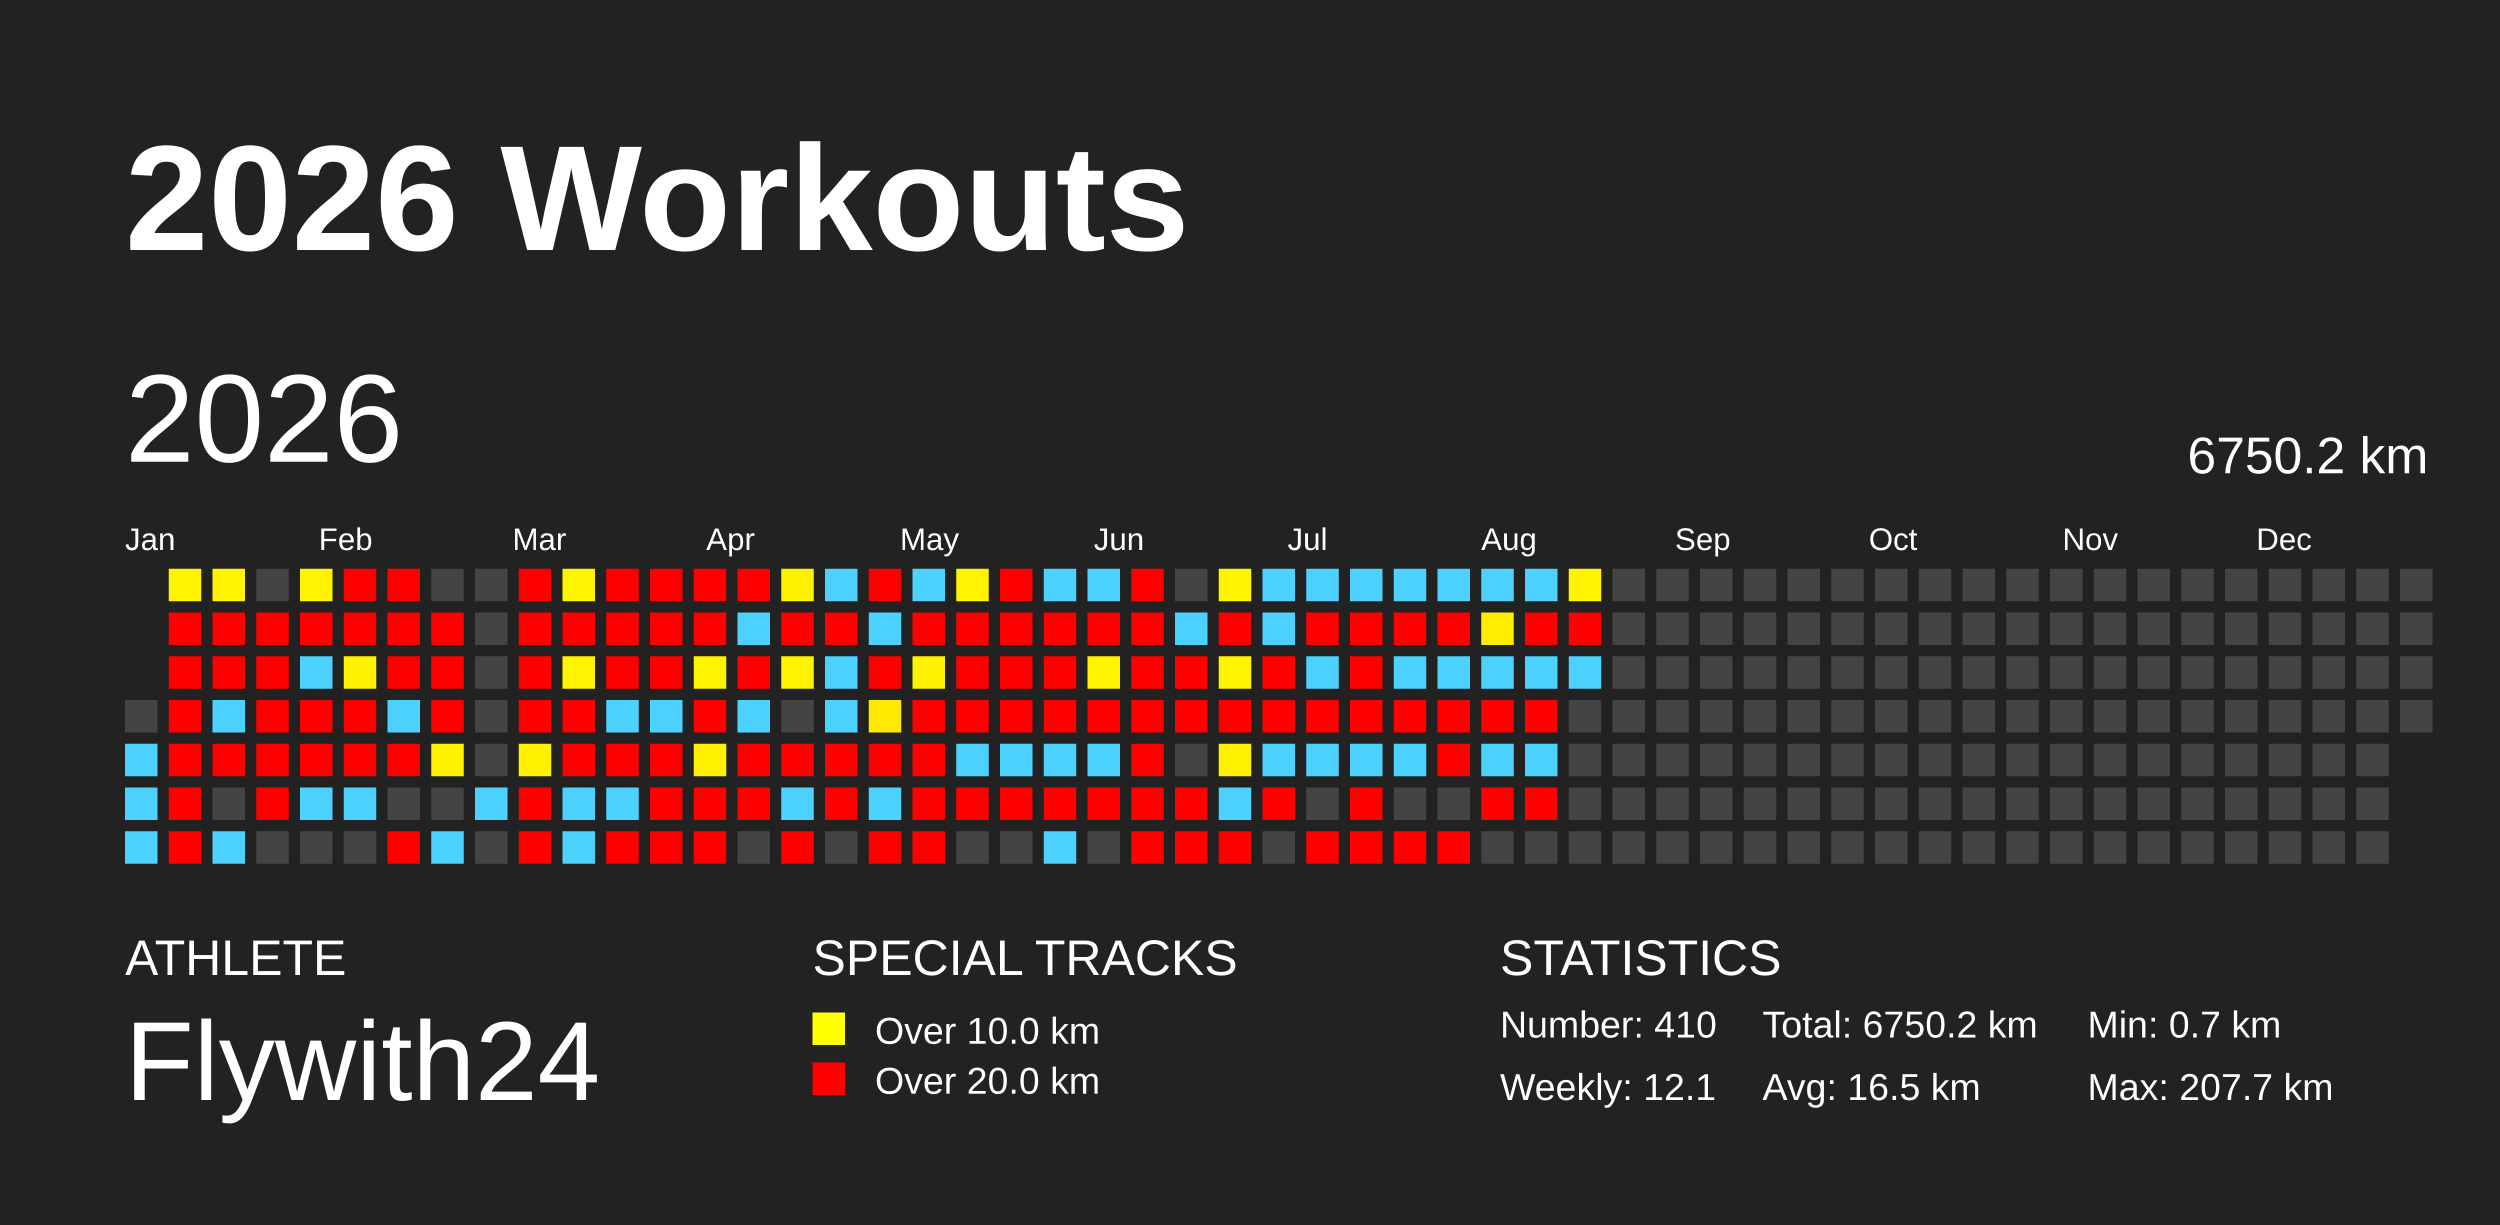
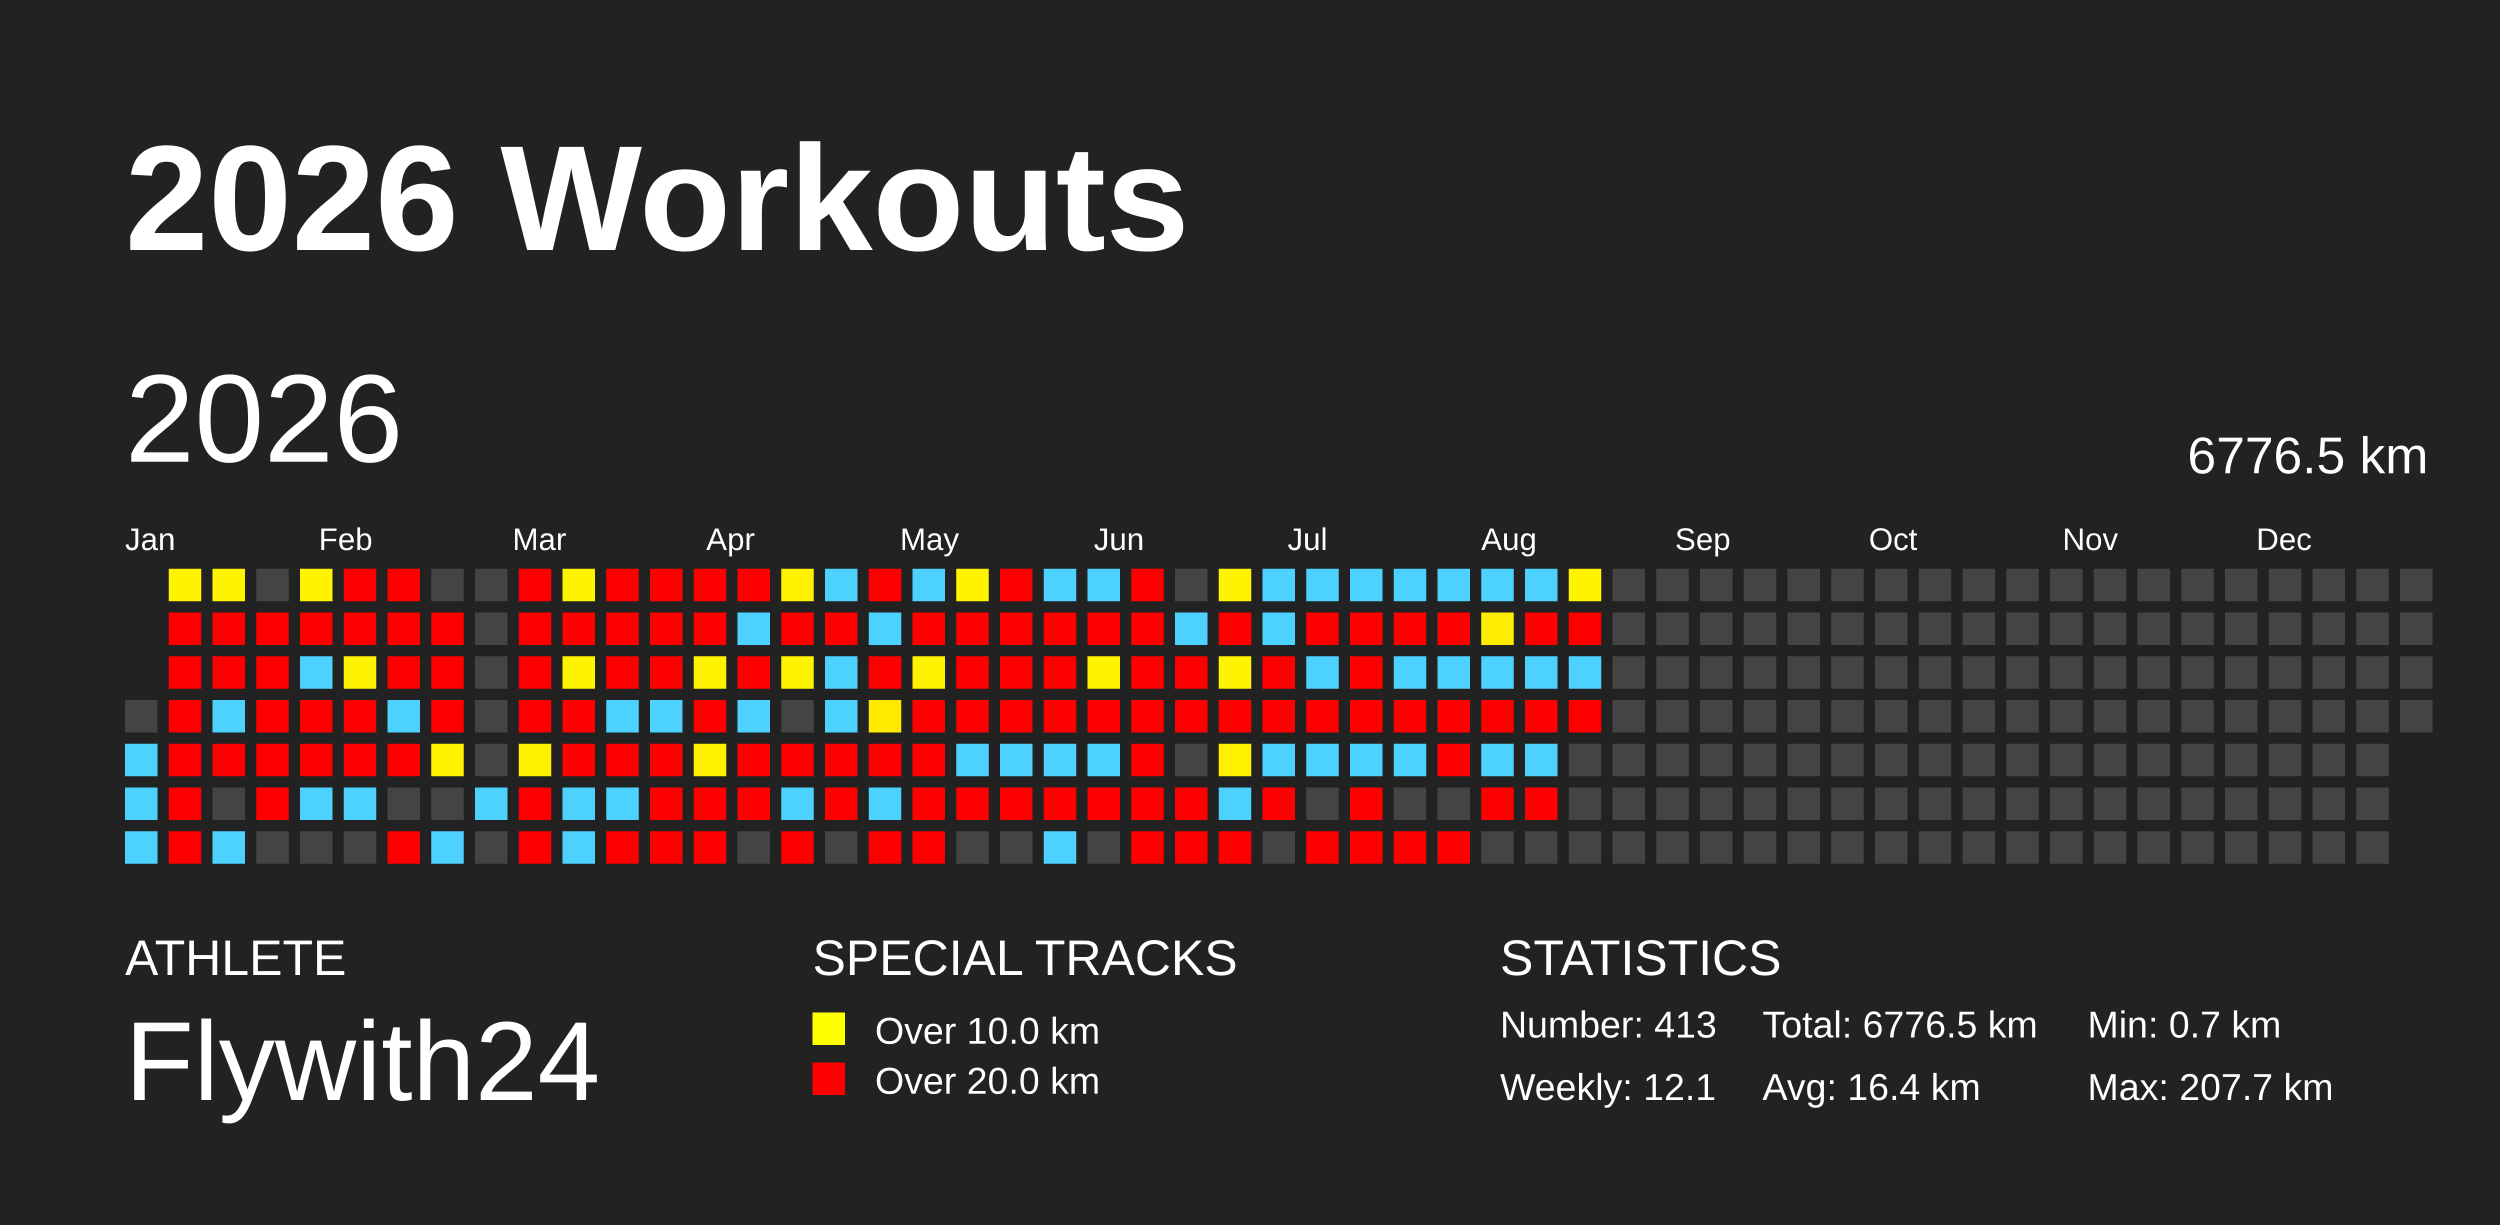
<svg xmlns="http://www.w3.org/2000/svg" baseProfile="full" height="98mm" version="1.1" viewBox="0,0,200,98" width="200mm">
  <defs />
  <rect fill="#222222" height="98" width="200" x="0" y="0" />
  <text fill="#FFFFFF" style="font-size:12px; font-family:Arial; font-weight:bold;" x="10" y="20">2026 Workouts</text>
  <text fill="#FFFFFF" style="font-size:4px; font-family:Arial" x="10" y="78">ATHLETE</text>
  <text fill="#FFFFFF" style="font-size:9px; font-family:Arial" x="10" y="88">Flywith24</text>
  <text fill="#FFFFFF" style="font-size:4px; font-family:Arial" x="65" y="78">SPECIAL TRACKS</text>
  <rect fill="yellow" height="2.6" width="2.6" x="65" y="81" />
  <text fill="#FFFFFF" style="font-size:3px; font-family:Arial" x="70" y="83.5">Over 10.0 km</text>
  <rect fill="red" height="2.6" width="2.6" x="65" y="85" />
  <text fill="#FFFFFF" style="font-size:3px; font-family:Arial" x="70" y="87.5">Over 20.0 km</text>
  <text fill="#FFFFFF" style="font-size:4px; font-family:Arial" x="120" y="78">STATISTICS</text>
-   <text fill="#FFFFFF" style="font-size:3px; font-family:Arial" x="120" y="83">Number: 410</text>
+   <text fill="#FFFFFF" style="font-size:3px; font-family:Arial" x="120" y="83">Number: 413</text>
  <text fill="#FFFFFF" style="font-size:3px; font-family:Arial" x="120" y="88">Weekly: 12.1</text>
-   <text fill="#FFFFFF" style="font-size:3px; font-family:Arial" x="141" y="83">Total: 6750.2 km</text>
-   <text fill="#FFFFFF" style="font-size:3px; font-family:Arial" x="141" y="88">Avg: 16.5 km</text>
+   <text fill="#FFFFFF" style="font-size:3px; font-family:Arial" x="141" y="83">Total: 6776.5 km</text>
+   <text fill="#FFFFFF" style="font-size:3px; font-family:Arial" x="141" y="88">Avg: 16.4 km</text>
  <text fill="#FFFFFF" style="font-size:3px; font-family:Arial" x="167" y="83">Min: 0.7 km</text>
  <text fill="#FFFFFF" style="font-size:3px; font-family:Arial" x="167" y="88">Max: 207.7 km</text>
  <text dominant-baseline="hanging" fill="#FFFFFF" style="font-size:10.0px; font-family:Arial;" x="10" y="30">2026</text>
-   <text dominant-baseline="hanging" fill="#FFFFFF" style="font-size:4.125px; font-family:Arial;" x="175" y="35">6750.2 km</text>
+   <text dominant-baseline="hanging" fill="#FFFFFF" style="font-size:4.125px; font-family:Arial;" x="175" y="35">6776.5 km</text>
  <text fill="#FFFFFF" style="font-size:2.5px; font-family:Arial" x="10.0" y="44">Jan</text>
  <text fill="#FFFFFF" style="font-size:2.5px; font-family:Arial" x="25.5" y="44">Feb</text>
  <text fill="#FFFFFF" style="font-size:2.5px; font-family:Arial" x="41.0" y="44">Mar</text>
  <text fill="#FFFFFF" style="font-size:2.5px; font-family:Arial" x="56.5" y="44">Apr</text>
  <text fill="#FFFFFF" style="font-size:2.5px; font-family:Arial" x="72.0" y="44">May</text>
  <text fill="#FFFFFF" style="font-size:2.5px; font-family:Arial" x="87.5" y="44">Jun</text>
  <text fill="#FFFFFF" style="font-size:2.5px; font-family:Arial" x="103.0" y="44">Jul</text>
  <text fill="#FFFFFF" style="font-size:2.5px; font-family:Arial" x="118.5" y="44">Aug</text>
  <text fill="#FFFFFF" style="font-size:2.5px; font-family:Arial" x="134.0" y="44">Sep</text>
  <text fill="#FFFFFF" style="font-size:2.5px; font-family:Arial" x="149.5" y="44">Oct</text>
  <text fill="#FFFFFF" style="font-size:2.5px; font-family:Arial" x="165.0" y="44">Nov</text>
  <text fill="#FFFFFF" style="font-size:2.5px; font-family:Arial" x="180.5" y="44">Dec</text>
  <rect fill="#444444" height="2.6" width="2.6" x="10.0" y="56.0" />
  <rect fill="#4dd2ff" height="2.6" width="2.6" x="10.0" y="59.5" />
  <rect fill="#4dd2ff" height="2.6" width="2.6" x="10.0" y="63.0" />
  <rect fill="#4dd2ff" height="2.6" width="2.6" x="10.0" y="66.5" />
  <rect fill="#fff300" height="2.6" width="2.6" x="13.5" y="45.5" />
  <rect fill="red" height="2.6" width="2.6" x="13.5" y="49.0" />
  <rect fill="red" height="2.6" width="2.6" x="13.5" y="52.5" />
  <rect fill="red" height="2.6" width="2.6" x="13.5" y="56.0" />
  <rect fill="red" height="2.6" width="2.6" x="13.5" y="59.5" />
  <rect fill="red" height="2.6" width="2.6" x="13.5" y="63.0" />
  <rect fill="red" height="2.6" width="2.6" x="13.5" y="66.5" />
  <rect fill="#fff300" height="2.6" width="2.6" x="17.0" y="45.5" />
  <rect fill="red" height="2.6" width="2.6" x="17.0" y="49.0" />
  <rect fill="red" height="2.6" width="2.6" x="17.0" y="52.5" />
  <rect fill="#4dd2ff" height="2.6" width="2.6" x="17.0" y="56.0" />
  <rect fill="red" height="2.6" width="2.6" x="17.0" y="59.5" />
  <rect fill="#444444" height="2.6" width="2.6" x="17.0" y="63.0" />
  <rect fill="#4dd2ff" height="2.6" width="2.6" x="17.0" y="66.5" />
  <rect fill="#444444" height="2.6" width="2.6" x="20.5" y="45.5" />
  <rect fill="red" height="2.6" width="2.6" x="20.5" y="49.0" />
  <rect fill="red" height="2.6" width="2.6" x="20.5" y="52.5" />
  <rect fill="red" height="2.6" width="2.6" x="20.5" y="56.0" />
  <rect fill="red" height="2.6" width="2.6" x="20.5" y="59.5" />
  <rect fill="red" height="2.6" width="2.6" x="20.5" y="63.0" />
  <rect fill="#444444" height="2.6" width="2.6" x="20.5" y="66.5" />
  <rect fill="#fff300" height="2.6" width="2.6" x="24.0" y="45.5" />
  <rect fill="red" height="2.6" width="2.6" x="24.0" y="49.0" />
  <rect fill="#4dd2ff" height="2.6" width="2.6" x="24.0" y="52.5" />
  <rect fill="red" height="2.6" width="2.6" x="24.0" y="56.0" />
  <rect fill="red" height="2.6" width="2.6" x="24.0" y="59.5" />
  <rect fill="#4dd2ff" height="2.6" width="2.6" x="24.0" y="63.0" />
  <rect fill="#444444" height="2.6" width="2.6" x="24.0" y="66.5" />
  <rect fill="red" height="2.6" width="2.6" x="27.5" y="45.5" />
  <rect fill="red" height="2.6" width="2.6" x="27.5" y="49.0" />
  <rect fill="#fff200" height="2.6" width="2.6" x="27.5" y="52.5" />
  <rect fill="red" height="2.6" width="2.6" x="27.5" y="56.0" />
  <rect fill="red" height="2.6" width="2.6" x="27.5" y="59.5" />
  <rect fill="#4dd2ff" height="2.6" width="2.6" x="27.5" y="63.0" />
  <rect fill="#444444" height="2.6" width="2.6" x="27.5" y="66.5" />
  <rect fill="red" height="2.6" width="2.6" x="31.0" y="45.5" />
  <rect fill="red" height="2.6" width="2.6" x="31.0" y="49.0" />
  <rect fill="red" height="2.6" width="2.6" x="31.0" y="52.5" />
  <rect fill="#4dd2ff" height="2.6" width="2.6" x="31.0" y="56.0" />
  <rect fill="red" height="2.6" width="2.6" x="31.0" y="59.5" />
  <rect fill="#444444" height="2.6" width="2.6" x="31.0" y="63.0" />
  <rect fill="red" height="2.6" width="2.6" x="31.0" y="66.5" />
  <rect fill="#444444" height="2.6" width="2.6" x="34.5" y="45.5" />
  <rect fill="red" height="2.6" width="2.6" x="34.5" y="49.0" />
  <rect fill="red" height="2.6" width="2.6" x="34.5" y="52.5" />
  <rect fill="red" height="2.6" width="2.6" x="34.5" y="56.0" />
  <rect fill="#fff200" height="2.6" width="2.6" x="34.5" y="59.5" />
  <rect fill="#444444" height="2.6" width="2.6" x="34.5" y="63.0" />
  <rect fill="#4dd2ff" height="2.6" width="2.6" x="34.5" y="66.5" />
  <rect fill="#444444" height="2.6" width="2.6" x="38.0" y="45.5" />
  <rect fill="#444444" height="2.6" width="2.6" x="38.0" y="49.0" />
  <rect fill="#444444" height="2.6" width="2.6" x="38.0" y="52.5" />
  <rect fill="#444444" height="2.6" width="2.6" x="38.0" y="56.0" />
  <rect fill="#444444" height="2.6" width="2.6" x="38.0" y="59.5" />
  <rect fill="#4dd2ff" height="2.6" width="2.6" x="38.0" y="63.0" />
  <rect fill="#444444" height="2.6" width="2.6" x="38.0" y="66.5" />
  <rect fill="red" height="2.6" width="2.6" x="41.5" y="45.5" />
  <rect fill="red" height="2.6" width="2.6" x="41.5" y="49.0" />
  <rect fill="red" height="2.6" width="2.6" x="41.5" y="52.5" />
  <rect fill="red" height="2.6" width="2.6" x="41.5" y="56.0" />
  <rect fill="#fff000" height="2.6" width="2.6" x="41.5" y="59.5" />
  <rect fill="red" height="2.6" width="2.6" x="41.5" y="63.0" />
  <rect fill="red" height="2.6" width="2.6" x="41.5" y="66.5" />
  <rect fill="#fff400" height="2.6" width="2.6" x="45.0" y="45.5" />
  <rect fill="red" height="2.6" width="2.6" x="45.0" y="49.0" />
  <rect fill="#fff300" height="2.6" width="2.6" x="45.0" y="52.5" />
  <rect fill="red" height="2.6" width="2.6" x="45.0" y="56.0" />
  <rect fill="red" height="2.6" width="2.6" x="45.0" y="59.5" />
  <rect fill="#4dd2ff" height="2.6" width="2.6" x="45.0" y="63.0" />
  <rect fill="#4dd2ff" height="2.6" width="2.6" x="45.0" y="66.5" />
  <rect fill="red" height="2.6" width="2.6" x="48.5" y="45.5" />
  <rect fill="red" height="2.6" width="2.6" x="48.5" y="49.0" />
  <rect fill="red" height="2.6" width="2.6" x="48.5" y="52.5" />
  <rect fill="#4dd2ff" height="2.6" width="2.6" x="48.5" y="56.0" />
  <rect fill="red" height="2.6" width="2.6" x="48.5" y="59.5" />
  <rect fill="#4dd2ff" height="2.6" width="2.6" x="48.5" y="63.0" />
  <rect fill="red" height="2.6" width="2.6" x="48.5" y="66.5" />
  <rect fill="red" height="2.6" width="2.6" x="52.0" y="45.5" />
  <rect fill="red" height="2.6" width="2.6" x="52.0" y="49.0" />
  <rect fill="red" height="2.6" width="2.6" x="52.0" y="52.5" />
  <rect fill="#4dd2ff" height="2.6" width="2.6" x="52.0" y="56.0" />
  <rect fill="red" height="2.6" width="2.6" x="52.0" y="59.5" />
  <rect fill="red" height="2.6" width="2.6" x="52.0" y="63.0" />
  <rect fill="red" height="2.6" width="2.6" x="52.0" y="66.5" />
  <rect fill="red" height="2.6" width="2.6" x="55.5" y="45.5" />
  <rect fill="red" height="2.6" width="2.6" x="55.5" y="49.0" />
  <rect fill="#fff400" height="2.6" width="2.6" x="55.5" y="52.5" />
  <rect fill="red" height="2.6" width="2.6" x="55.5" y="56.0" />
  <rect fill="#fff000" height="2.6" width="2.6" x="55.5" y="59.5" />
  <rect fill="red" height="2.6" width="2.6" x="55.5" y="63.0" />
  <rect fill="red" height="2.6" width="2.6" x="55.5" y="66.5" />
  <rect fill="red" height="2.6" width="2.6" x="59.0" y="45.5" />
  <rect fill="#4dd2ff" height="2.6" width="2.6" x="59.0" y="49.0" />
  <rect fill="red" height="2.6" width="2.6" x="59.0" y="52.5" />
  <rect fill="#4dd2ff" height="2.6" width="2.6" x="59.0" y="56.0" />
  <rect fill="red" height="2.6" width="2.6" x="59.0" y="59.5" />
  <rect fill="red" height="2.6" width="2.6" x="59.0" y="63.0" />
  <rect fill="#444444" height="2.6" width="2.6" x="59.0" y="66.5" />
  <rect fill="#fff200" height="2.6" width="2.6" x="62.5" y="45.5" />
  <rect fill="red" height="2.6" width="2.6" x="62.5" y="49.0" />
  <rect fill="#fff300" height="2.6" width="2.6" x="62.5" y="52.5" />
  <rect fill="#444444" height="2.6" width="2.6" x="62.5" y="56.0" />
  <rect fill="red" height="2.6" width="2.6" x="62.5" y="59.5" />
  <rect fill="#4dd2ff" height="2.6" width="2.6" x="62.5" y="63.0" />
  <rect fill="red" height="2.6" width="2.6" x="62.5" y="66.5" />
  <rect fill="#4dd2ff" height="2.6" width="2.6" x="66.0" y="45.5" />
  <rect fill="red" height="2.6" width="2.6" x="66.0" y="49.0" />
  <rect fill="#4dd2ff" height="2.6" width="2.6" x="66.0" y="52.5" />
  <rect fill="#4dd2ff" height="2.6" width="2.6" x="66.0" y="56.0" />
  <rect fill="red" height="2.6" width="2.6" x="66.0" y="59.5" />
  <rect fill="red" height="2.6" width="2.6" x="66.0" y="63.0" />
  <rect fill="#444444" height="2.6" width="2.6" x="66.0" y="66.5" />
  <rect fill="red" height="2.6" width="2.6" x="69.5" y="45.5" />
  <rect fill="#4dd2ff" height="2.6" width="2.6" x="69.5" y="49.0" />
  <rect fill="red" height="2.6" width="2.6" x="69.5" y="52.5" />
  <rect fill="#ffe900" height="2.6" width="2.6" x="69.5" y="56.0" />
  <rect fill="red" height="2.6" width="2.6" x="69.5" y="59.5" />
  <rect fill="#4dd2ff" height="2.6" width="2.6" x="69.5" y="63.0" />
  <rect fill="red" height="2.6" width="2.6" x="69.5" y="66.5" />
  <rect fill="#4dd2ff" height="2.6" width="2.6" x="73.0" y="45.5" />
  <rect fill="red" height="2.6" width="2.6" x="73.0" y="49.0" />
  <rect fill="#fff200" height="2.6" width="2.6" x="73.0" y="52.5" />
  <rect fill="red" height="2.6" width="2.6" x="73.0" y="56.0" />
  <rect fill="red" height="2.6" width="2.6" x="73.0" y="59.5" />
  <rect fill="red" height="2.6" width="2.6" x="73.0" y="63.0" />
  <rect fill="red" height="2.6" width="2.6" x="73.0" y="66.5" />
  <rect fill="#fff300" height="2.6" width="2.6" x="76.5" y="45.5" />
  <rect fill="red" height="2.6" width="2.6" x="76.5" y="49.0" />
  <rect fill="red" height="2.6" width="2.6" x="76.5" y="52.5" />
  <rect fill="red" height="2.6" width="2.6" x="76.5" y="56.0" />
  <rect fill="#4dd2ff" height="2.6" width="2.6" x="76.5" y="59.5" />
  <rect fill="red" height="2.6" width="2.6" x="76.5" y="63.0" />
  <rect fill="#444444" height="2.6" width="2.6" x="76.5" y="66.5" />
  <rect fill="red" height="2.6" width="2.6" x="80.0" y="45.5" />
  <rect fill="red" height="2.6" width="2.6" x="80.0" y="49.0" />
  <rect fill="red" height="2.6" width="2.6" x="80.0" y="52.5" />
  <rect fill="red" height="2.6" width="2.6" x="80.0" y="56.0" />
  <rect fill="#4dd2ff" height="2.6" width="2.6" x="80.0" y="59.5" />
  <rect fill="red" height="2.6" width="2.6" x="80.0" y="63.0" />
  <rect fill="#444444" height="2.6" width="2.6" x="80.0" y="66.5" />
  <rect fill="#4dd2ff" height="2.6" width="2.6" x="83.5" y="45.5" />
  <rect fill="red" height="2.6" width="2.6" x="83.5" y="49.0" />
  <rect fill="red" height="2.6" width="2.6" x="83.5" y="52.5" />
  <rect fill="red" height="2.6" width="2.6" x="83.5" y="56.0" />
  <rect fill="#4dd2ff" height="2.6" width="2.6" x="83.5" y="59.5" />
  <rect fill="red" height="2.6" width="2.6" x="83.5" y="63.0" />
  <rect fill="#4dd2ff" height="2.6" width="2.6" x="83.5" y="66.5" />
  <rect fill="#4dd2ff" height="2.6" width="2.6" x="87.0" y="45.5" />
  <rect fill="red" height="2.6" width="2.6" x="87.0" y="49.0" />
  <rect fill="#fff400" height="2.6" width="2.6" x="87.0" y="52.5" />
  <rect fill="red" height="2.6" width="2.6" x="87.0" y="56.0" />
  <rect fill="#4dd2ff" height="2.6" width="2.6" x="87.0" y="59.5" />
  <rect fill="red" height="2.6" width="2.6" x="87.0" y="63.0" />
  <rect fill="#444444" height="2.6" width="2.6" x="87.0" y="66.5" />
  <rect fill="red" height="2.6" width="2.6" x="90.5" y="45.5" />
  <rect fill="red" height="2.6" width="2.6" x="90.5" y="49.0" />
  <rect fill="red" height="2.6" width="2.6" x="90.5" y="52.5" />
  <rect fill="red" height="2.6" width="2.6" x="90.5" y="56.0" />
  <rect fill="red" height="2.6" width="2.6" x="90.5" y="59.5" />
  <rect fill="red" height="2.6" width="2.6" x="90.5" y="63.0" />
  <rect fill="red" height="2.6" width="2.6" x="90.5" y="66.5" />
  <rect fill="#444444" height="2.6" width="2.6" x="94.0" y="45.5" />
  <rect fill="#4dd2ff" height="2.6" width="2.6" x="94.0" y="49.0" />
  <rect fill="red" height="2.6" width="2.6" x="94.0" y="52.5" />
  <rect fill="red" height="2.6" width="2.6" x="94.0" y="56.0" />
  <rect fill="#444444" height="2.6" width="2.6" x="94.0" y="59.5" />
  <rect fill="red" height="2.6" width="2.6" x="94.0" y="63.0" />
  <rect fill="red" height="2.6" width="2.6" x="94.0" y="66.5" />
  <rect fill="#fff300" height="2.6" width="2.6" x="97.5" y="45.5" />
  <rect fill="red" height="2.6" width="2.6" x="97.5" y="49.0" />
  <rect fill="#fff400" height="2.6" width="2.6" x="97.5" y="52.5" />
  <rect fill="red" height="2.6" width="2.6" x="97.5" y="56.0" />
  <rect fill="#fff000" height="2.6" width="2.6" x="97.5" y="59.5" />
  <rect fill="#4dd2ff" height="2.6" width="2.6" x="97.5" y="63.0" />
  <rect fill="red" height="2.6" width="2.6" x="97.5" y="66.5" />
  <rect fill="#4dd2ff" height="2.6" width="2.6" x="101.0" y="45.5" />
  <rect fill="#4dd2ff" height="2.6" width="2.6" x="101.0" y="49.0" />
  <rect fill="red" height="2.6" width="2.6" x="101.0" y="52.5" />
  <rect fill="red" height="2.6" width="2.6" x="101.0" y="56.0" />
  <rect fill="#4dd2ff" height="2.6" width="2.6" x="101.0" y="59.5" />
  <rect fill="red" height="2.6" width="2.6" x="101.0" y="63.0" />
  <rect fill="#444444" height="2.6" width="2.6" x="101.0" y="66.5" />
  <rect fill="#4dd2ff" height="2.6" width="2.6" x="104.5" y="45.5" />
  <rect fill="red" height="2.6" width="2.6" x="104.5" y="49.0" />
  <rect fill="#4dd2ff" height="2.6" width="2.6" x="104.5" y="52.5" />
  <rect fill="red" height="2.6" width="2.6" x="104.5" y="56.0" />
  <rect fill="#4dd2ff" height="2.6" width="2.6" x="104.5" y="59.5" />
  <rect fill="#444444" height="2.6" width="2.6" x="104.5" y="63.0" />
  <rect fill="red" height="2.6" width="2.6" x="104.5" y="66.5" />
  <rect fill="#4dd2ff" height="2.6" width="2.6" x="108.0" y="45.5" />
  <rect fill="red" height="2.6" width="2.6" x="108.0" y="49.0" />
  <rect fill="red" height="2.6" width="2.6" x="108.0" y="52.5" />
  <rect fill="red" height="2.6" width="2.6" x="108.0" y="56.0" />
  <rect fill="#4dd2ff" height="2.6" width="2.6" x="108.0" y="59.5" />
  <rect fill="red" height="2.6" width="2.6" x="108.0" y="63.0" />
  <rect fill="red" height="2.6" width="2.6" x="108.0" y="66.5" />
  <rect fill="#4dd2ff" height="2.6" width="2.6" x="111.5" y="45.5" />
  <rect fill="red" height="2.6" width="2.6" x="111.5" y="49.0" />
  <rect fill="#4dd2ff" height="2.6" width="2.6" x="111.5" y="52.5" />
  <rect fill="red" height="2.6" width="2.6" x="111.5" y="56.0" />
  <rect fill="#4dd2ff" height="2.6" width="2.6" x="111.5" y="59.5" />
  <rect fill="#444444" height="2.6" width="2.6" x="111.5" y="63.0" />
  <rect fill="red" height="2.6" width="2.6" x="111.5" y="66.5" />
  <rect fill="#4dd2ff" height="2.6" width="2.6" x="115.0" y="45.5" />
  <rect fill="red" height="2.6" width="2.6" x="115.0" y="49.0" />
  <rect fill="#4dd2ff" height="2.6" width="2.6" x="115.0" y="52.5" />
  <rect fill="red" height="2.6" width="2.6" x="115.0" y="56.0" />
  <rect fill="red" height="2.6" width="2.6" x="115.0" y="59.5" />
  <rect fill="#444444" height="2.6" width="2.6" x="115.0" y="63.0" />
  <rect fill="red" height="2.6" width="2.6" x="115.0" y="66.5" />
  <rect fill="#4dd2ff" height="2.6" width="2.6" x="118.5" y="45.5" />
  <rect fill="#ffed00" height="2.6" width="2.6" x="118.5" y="49.0" />
  <rect fill="#4dd2ff" height="2.6" width="2.6" x="118.5" y="52.5" />
  <rect fill="red" height="2.6" width="2.6" x="118.5" y="56.0" />
  <rect fill="#4dd2ff" height="2.6" width="2.6" x="118.5" y="59.5" />
  <rect fill="red" height="2.6" width="2.6" x="118.5" y="63.0" />
  <rect fill="#444444" height="2.6" width="2.6" x="118.5" y="66.5" />
  <rect fill="#4dd2ff" height="2.6" width="2.6" x="122.0" y="45.5" />
  <rect fill="red" height="2.6" width="2.6" x="122.0" y="49.0" />
  <rect fill="#4dd2ff" height="2.6" width="2.6" x="122.0" y="52.5" />
  <rect fill="red" height="2.6" width="2.6" x="122.0" y="56.0" />
  <rect fill="#4dd2ff" height="2.6" width="2.6" x="122.0" y="59.5" />
  <rect fill="red" height="2.6" width="2.6" x="122.0" y="63.0" />
  <rect fill="#444444" height="2.6" width="2.6" x="122.0" y="66.5" />
  <rect fill="#fff300" height="2.6" width="2.6" x="125.5" y="45.5" />
  <rect fill="red" height="2.6" width="2.6" x="125.5" y="49.0" />
  <rect fill="#4dd2ff" height="2.6" width="2.6" x="125.5" y="52.5" />
-   <rect fill="#444444" height="2.6" width="2.6" x="125.5" y="56.0" />
+   <rect fill="red" height="2.6" width="2.6" x="125.5" y="56.0" />
  <rect fill="#444444" height="2.6" width="2.6" x="125.5" y="59.5" />
  <rect fill="#444444" height="2.6" width="2.6" x="125.5" y="63.0" />
  <rect fill="#444444" height="2.6" width="2.6" x="125.5" y="66.5" />
  <rect fill="#444444" height="2.6" width="2.6" x="129.0" y="45.5" />
  <rect fill="#444444" height="2.6" width="2.6" x="129.0" y="49.0" />
  <rect fill="#444444" height="2.6" width="2.6" x="129.0" y="52.5" />
  <rect fill="#444444" height="2.6" width="2.6" x="129.0" y="56.0" />
  <rect fill="#444444" height="2.6" width="2.6" x="129.0" y="59.5" />
  <rect fill="#444444" height="2.6" width="2.6" x="129.0" y="63.0" />
  <rect fill="#444444" height="2.6" width="2.6" x="129.0" y="66.5" />
  <rect fill="#444444" height="2.6" width="2.6" x="132.5" y="45.5" />
  <rect fill="#444444" height="2.6" width="2.6" x="132.5" y="49.0" />
  <rect fill="#444444" height="2.6" width="2.6" x="132.5" y="52.5" />
  <rect fill="#444444" height="2.6" width="2.6" x="132.5" y="56.0" />
  <rect fill="#444444" height="2.6" width="2.6" x="132.5" y="59.5" />
  <rect fill="#444444" height="2.6" width="2.6" x="132.5" y="63.0" />
  <rect fill="#444444" height="2.6" width="2.6" x="132.5" y="66.5" />
  <rect fill="#444444" height="2.6" width="2.6" x="136.0" y="45.5" />
  <rect fill="#444444" height="2.6" width="2.6" x="136.0" y="49.0" />
  <rect fill="#444444" height="2.6" width="2.6" x="136.0" y="52.5" />
  <rect fill="#444444" height="2.6" width="2.6" x="136.0" y="56.0" />
  <rect fill="#444444" height="2.6" width="2.6" x="136.0" y="59.5" />
  <rect fill="#444444" height="2.6" width="2.6" x="136.0" y="63.0" />
  <rect fill="#444444" height="2.6" width="2.6" x="136.0" y="66.5" />
  <rect fill="#444444" height="2.6" width="2.6" x="139.5" y="45.5" />
  <rect fill="#444444" height="2.6" width="2.6" x="139.5" y="49.0" />
  <rect fill="#444444" height="2.6" width="2.6" x="139.5" y="52.5" />
  <rect fill="#444444" height="2.6" width="2.6" x="139.5" y="56.0" />
  <rect fill="#444444" height="2.6" width="2.6" x="139.5" y="59.5" />
  <rect fill="#444444" height="2.6" width="2.6" x="139.5" y="63.0" />
  <rect fill="#444444" height="2.6" width="2.6" x="139.5" y="66.5" />
  <rect fill="#444444" height="2.6" width="2.6" x="143.0" y="45.5" />
  <rect fill="#444444" height="2.6" width="2.6" x="143.0" y="49.0" />
  <rect fill="#444444" height="2.6" width="2.6" x="143.0" y="52.5" />
  <rect fill="#444444" height="2.6" width="2.6" x="143.0" y="56.0" />
  <rect fill="#444444" height="2.6" width="2.6" x="143.0" y="59.5" />
  <rect fill="#444444" height="2.6" width="2.6" x="143.0" y="63.0" />
  <rect fill="#444444" height="2.6" width="2.6" x="143.0" y="66.5" />
  <rect fill="#444444" height="2.6" width="2.6" x="146.5" y="45.5" />
  <rect fill="#444444" height="2.6" width="2.6" x="146.5" y="49.0" />
  <rect fill="#444444" height="2.6" width="2.6" x="146.5" y="52.5" />
  <rect fill="#444444" height="2.6" width="2.6" x="146.5" y="56.0" />
  <rect fill="#444444" height="2.6" width="2.6" x="146.5" y="59.5" />
  <rect fill="#444444" height="2.6" width="2.6" x="146.5" y="63.0" />
  <rect fill="#444444" height="2.6" width="2.6" x="146.5" y="66.5" />
  <rect fill="#444444" height="2.6" width="2.6" x="150.0" y="45.5" />
  <rect fill="#444444" height="2.6" width="2.6" x="150.0" y="49.0" />
  <rect fill="#444444" height="2.6" width="2.6" x="150.0" y="52.5" />
  <rect fill="#444444" height="2.6" width="2.6" x="150.0" y="56.0" />
  <rect fill="#444444" height="2.6" width="2.6" x="150.0" y="59.5" />
  <rect fill="#444444" height="2.6" width="2.6" x="150.0" y="63.0" />
  <rect fill="#444444" height="2.6" width="2.6" x="150.0" y="66.5" />
  <rect fill="#444444" height="2.6" width="2.6" x="153.5" y="45.5" />
  <rect fill="#444444" height="2.6" width="2.6" x="153.5" y="49.0" />
  <rect fill="#444444" height="2.6" width="2.6" x="153.5" y="52.5" />
  <rect fill="#444444" height="2.6" width="2.6" x="153.5" y="56.0" />
  <rect fill="#444444" height="2.6" width="2.6" x="153.5" y="59.5" />
  <rect fill="#444444" height="2.6" width="2.6" x="153.5" y="63.0" />
  <rect fill="#444444" height="2.6" width="2.6" x="153.5" y="66.5" />
  <rect fill="#444444" height="2.6" width="2.6" x="157.0" y="45.5" />
  <rect fill="#444444" height="2.6" width="2.6" x="157.0" y="49.0" />
  <rect fill="#444444" height="2.6" width="2.6" x="157.0" y="52.5" />
  <rect fill="#444444" height="2.6" width="2.6" x="157.0" y="56.0" />
  <rect fill="#444444" height="2.6" width="2.6" x="157.0" y="59.5" />
  <rect fill="#444444" height="2.6" width="2.6" x="157.0" y="63.0" />
  <rect fill="#444444" height="2.6" width="2.6" x="157.0" y="66.5" />
  <rect fill="#444444" height="2.6" width="2.6" x="160.5" y="45.5" />
  <rect fill="#444444" height="2.6" width="2.6" x="160.5" y="49.0" />
  <rect fill="#444444" height="2.6" width="2.6" x="160.5" y="52.5" />
  <rect fill="#444444" height="2.6" width="2.6" x="160.5" y="56.0" />
  <rect fill="#444444" height="2.6" width="2.6" x="160.5" y="59.5" />
  <rect fill="#444444" height="2.6" width="2.6" x="160.5" y="63.0" />
  <rect fill="#444444" height="2.6" width="2.6" x="160.5" y="66.5" />
  <rect fill="#444444" height="2.6" width="2.6" x="164.0" y="45.5" />
  <rect fill="#444444" height="2.6" width="2.6" x="164.0" y="49.0" />
  <rect fill="#444444" height="2.6" width="2.6" x="164.0" y="52.5" />
  <rect fill="#444444" height="2.6" width="2.6" x="164.0" y="56.0" />
  <rect fill="#444444" height="2.6" width="2.6" x="164.0" y="59.5" />
  <rect fill="#444444" height="2.6" width="2.6" x="164.0" y="63.0" />
  <rect fill="#444444" height="2.6" width="2.6" x="164.0" y="66.5" />
  <rect fill="#444444" height="2.6" width="2.6" x="167.5" y="45.5" />
  <rect fill="#444444" height="2.6" width="2.6" x="167.5" y="49.0" />
  <rect fill="#444444" height="2.6" width="2.6" x="167.5" y="52.5" />
  <rect fill="#444444" height="2.6" width="2.6" x="167.5" y="56.0" />
  <rect fill="#444444" height="2.6" width="2.6" x="167.5" y="59.5" />
  <rect fill="#444444" height="2.6" width="2.6" x="167.5" y="63.0" />
  <rect fill="#444444" height="2.6" width="2.6" x="167.5" y="66.5" />
  <rect fill="#444444" height="2.6" width="2.6" x="171.0" y="45.5" />
  <rect fill="#444444" height="2.6" width="2.6" x="171.0" y="49.0" />
  <rect fill="#444444" height="2.6" width="2.6" x="171.0" y="52.5" />
  <rect fill="#444444" height="2.6" width="2.6" x="171.0" y="56.0" />
  <rect fill="#444444" height="2.6" width="2.6" x="171.0" y="59.5" />
  <rect fill="#444444" height="2.6" width="2.6" x="171.0" y="63.0" />
  <rect fill="#444444" height="2.6" width="2.6" x="171.0" y="66.5" />
  <rect fill="#444444" height="2.6" width="2.6" x="174.5" y="45.5" />
  <rect fill="#444444" height="2.6" width="2.6" x="174.5" y="49.0" />
  <rect fill="#444444" height="2.6" width="2.6" x="174.5" y="52.5" />
  <rect fill="#444444" height="2.6" width="2.6" x="174.5" y="56.0" />
  <rect fill="#444444" height="2.6" width="2.6" x="174.5" y="59.5" />
  <rect fill="#444444" height="2.6" width="2.6" x="174.5" y="63.0" />
  <rect fill="#444444" height="2.6" width="2.6" x="174.5" y="66.5" />
  <rect fill="#444444" height="2.6" width="2.6" x="178.0" y="45.5" />
  <rect fill="#444444" height="2.6" width="2.6" x="178.0" y="49.0" />
  <rect fill="#444444" height="2.6" width="2.6" x="178.0" y="52.5" />
  <rect fill="#444444" height="2.6" width="2.6" x="178.0" y="56.0" />
  <rect fill="#444444" height="2.6" width="2.6" x="178.0" y="59.5" />
  <rect fill="#444444" height="2.6" width="2.6" x="178.0" y="63.0" />
  <rect fill="#444444" height="2.6" width="2.6" x="178.0" y="66.5" />
  <rect fill="#444444" height="2.6" width="2.6" x="181.5" y="45.5" />
  <rect fill="#444444" height="2.6" width="2.6" x="181.5" y="49.0" />
  <rect fill="#444444" height="2.6" width="2.6" x="181.5" y="52.5" />
  <rect fill="#444444" height="2.6" width="2.6" x="181.5" y="56.0" />
  <rect fill="#444444" height="2.6" width="2.6" x="181.5" y="59.5" />
  <rect fill="#444444" height="2.6" width="2.6" x="181.5" y="63.0" />
  <rect fill="#444444" height="2.6" width="2.6" x="181.5" y="66.5" />
  <rect fill="#444444" height="2.6" width="2.6" x="185.0" y="45.5" />
  <rect fill="#444444" height="2.6" width="2.6" x="185.0" y="49.0" />
  <rect fill="#444444" height="2.6" width="2.6" x="185.0" y="52.5" />
  <rect fill="#444444" height="2.6" width="2.6" x="185.0" y="56.0" />
  <rect fill="#444444" height="2.6" width="2.6" x="185.0" y="59.5" />
  <rect fill="#444444" height="2.6" width="2.6" x="185.0" y="63.0" />
  <rect fill="#444444" height="2.6" width="2.6" x="185.0" y="66.5" />
  <rect fill="#444444" height="2.6" width="2.6" x="188.5" y="45.5" />
  <rect fill="#444444" height="2.6" width="2.6" x="188.5" y="49.0" />
  <rect fill="#444444" height="2.6" width="2.6" x="188.5" y="52.5" />
  <rect fill="#444444" height="2.6" width="2.6" x="188.5" y="56.0" />
  <rect fill="#444444" height="2.6" width="2.6" x="188.5" y="59.5" />
  <rect fill="#444444" height="2.6" width="2.6" x="188.5" y="63.0" />
  <rect fill="#444444" height="2.6" width="2.6" x="188.5" y="66.5" />
  <rect fill="#444444" height="2.6" width="2.6" x="192.0" y="45.5" />
  <rect fill="#444444" height="2.6" width="2.6" x="192.0" y="49.0" />
  <rect fill="#444444" height="2.6" width="2.6" x="192.0" y="52.5" />
  <rect fill="#444444" height="2.6" width="2.6" x="192.0" y="56.0" />
</svg>
